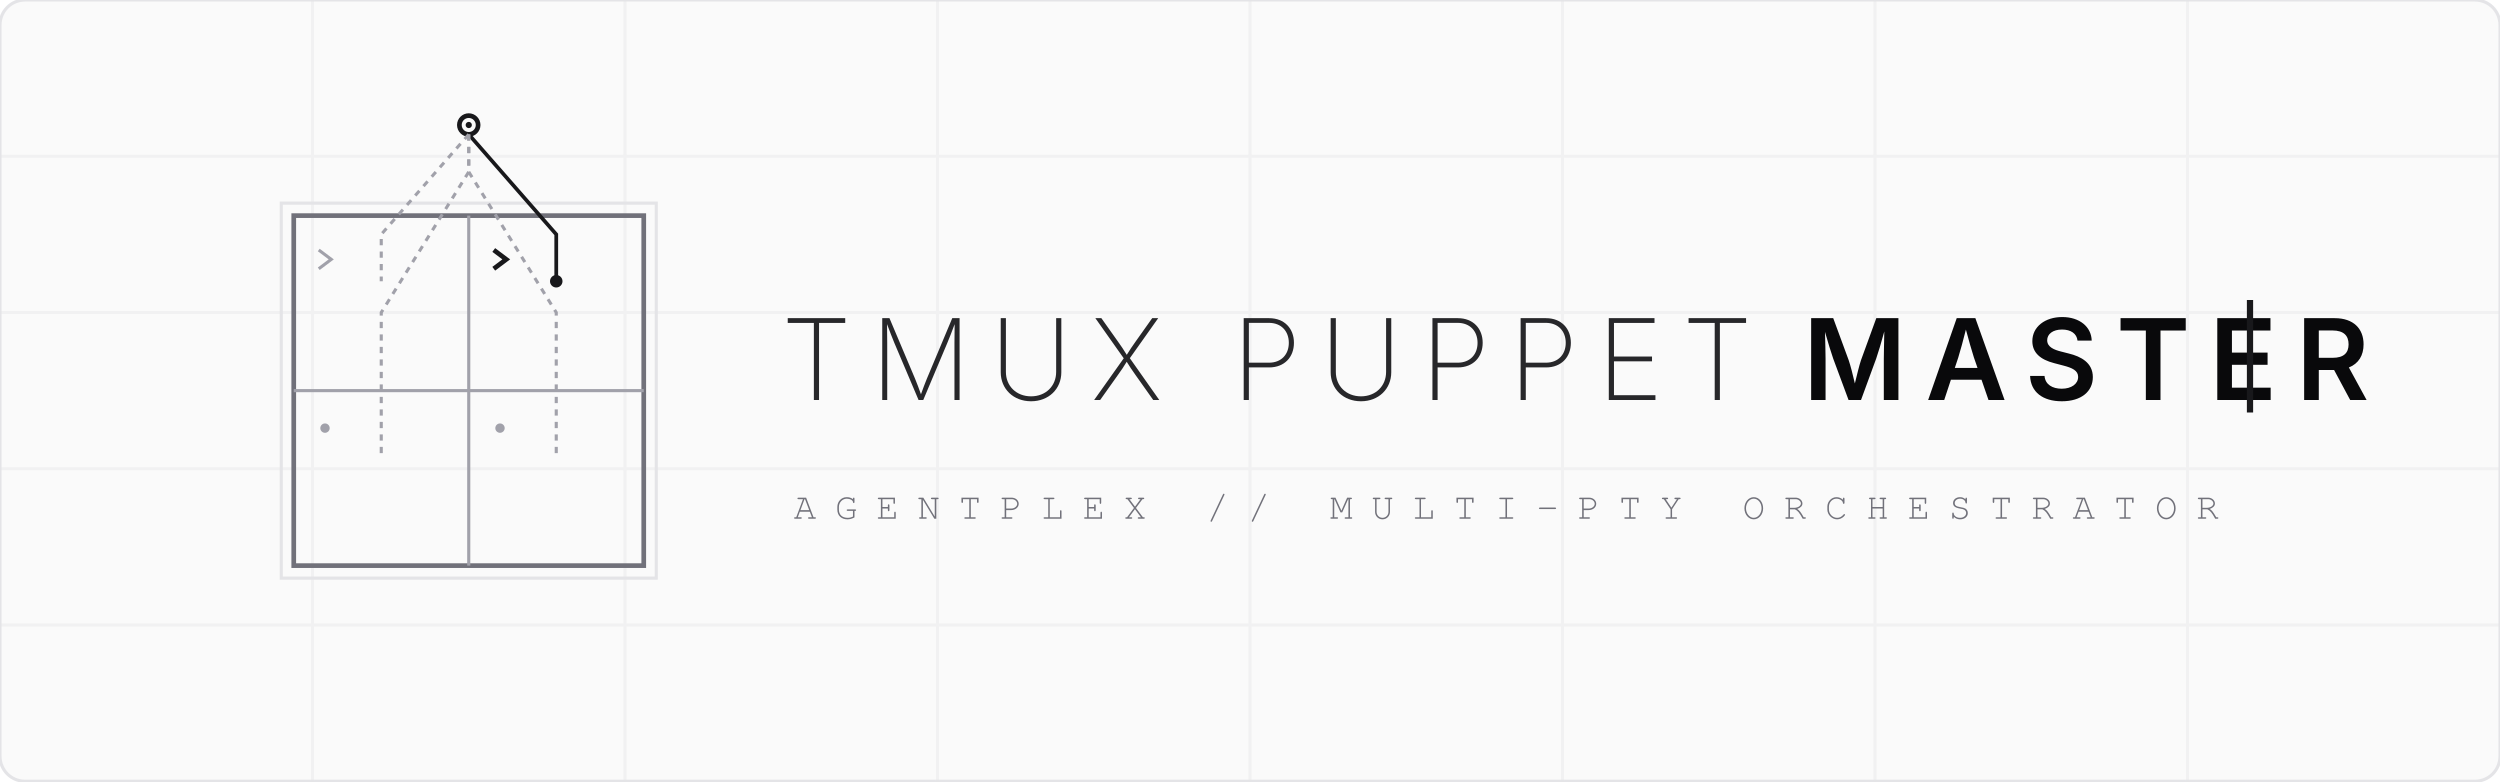
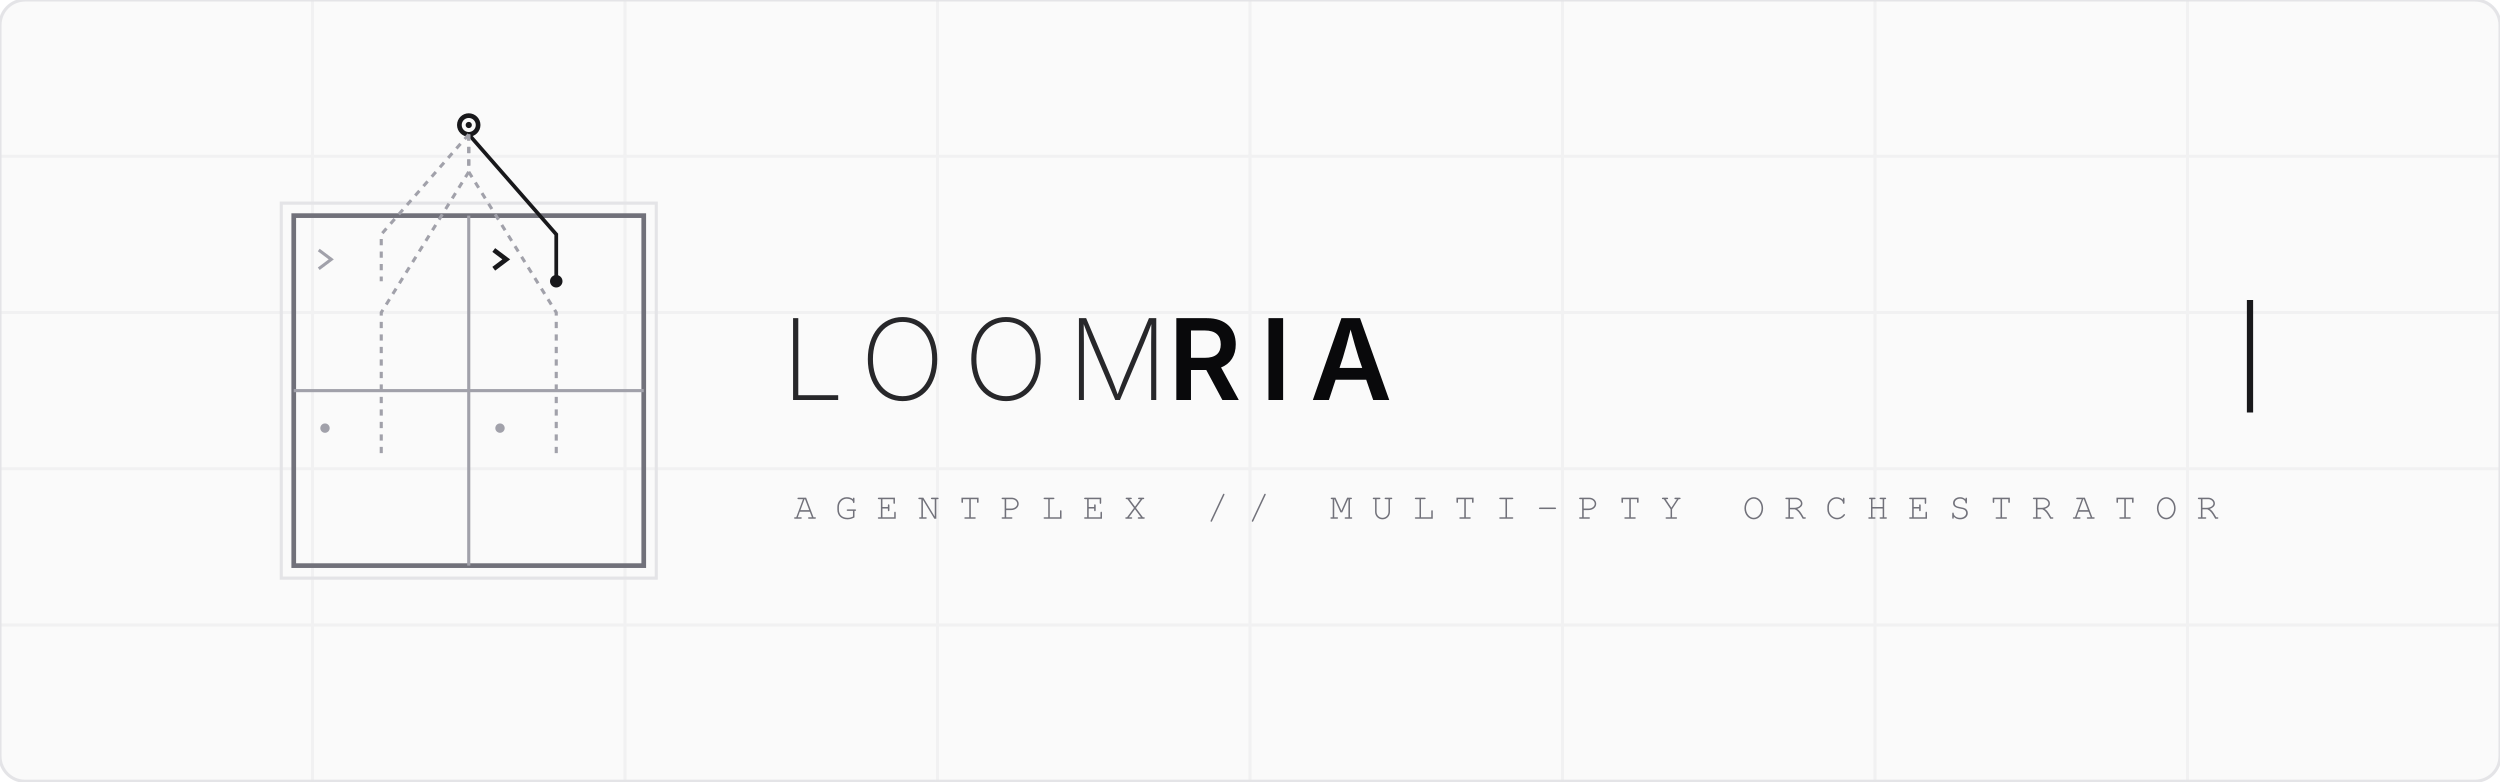
<svg xmlns="http://www.w3.org/2000/svg" viewBox="0 0 800 250" width="100%" height="100%">
  <rect width="800" height="250" rx="8" fill="#FAFAFA" stroke="#E4E4E7" stroke-width="1" />
  <g opacity="0.4" stroke="#E4E4E7" stroke-width="1">
    <path d="M 100,0 L 100,250 M 200,0 L 200,250 M 300,0 L 300,250 M 400,0 L 400,250 M 500,0 L 500,250 M 600,0 L 600,250 M 700,0 L 700,250" />
    <path d="M 0,50 L 800,50 M 0,100 L 800,100 M 0,150 L 800,150 M 0,200 L 800,200" />
  </g>
  <g transform="translate(40, 0)">
    <rect x="50" y="65" width="120" height="120" fill="none" stroke="#E4E4E7" stroke-width="1" />
    <rect x="54" y="69" width="112" height="112" fill="none" stroke="#71717A" stroke-width="1.5" />
    <line x1="110" y1="69" x2="110" y2="181" stroke="#A1A1AA" stroke-width="1" />
    <line x1="54" y1="125" x2="166" y2="125" stroke="#A1A1AA" stroke-width="1" />
    <circle cx="110" cy="40" r="3" fill="none" stroke="#18181B" stroke-width="1.5" />
    <circle cx="110" cy="40" r="1" fill="#18181B" />
    <path d="M 110,43 L 82,75 L 82,90" fill="none" stroke="#A1A1AA" stroke-width="1" stroke-dasharray="2,2" />
    <path d="M 110,43 L 138,75 L 138,90" fill="none" stroke="#18181B" stroke-width="1.2" />
    <circle cx="138" cy="90" r="2" fill="#18181B" />
    <path d="M 110,43 L 110,55 L 82,100 L 82,145" fill="none" stroke="#A1A1AA" stroke-width="1" stroke-dasharray="2,2" />
    <path d="M 110,43 L 110,55 L 138,100 L 138,145" fill="none" stroke="#A1A1AA" stroke-width="1" stroke-dasharray="2,2" />
    <path d="M 62,80 L 66,83 L 62,86" fill="none" stroke="#A1A1AA" stroke-width="1" />
    <path d="M 118,80 L 122,83 L 118,86" fill="none" stroke="#18181B" stroke-width="1.5" />
    <circle cx="64" cy="137" r="1.5" fill="#A1A1AA" />
    <circle cx="120" cy="137" r="1.5" fill="#A1A1AA" />
  </g>
  <text x="250" y="128" font-family="system-ui, -apple-system, sans-serif" font-weight="200" font-size="36" fill="#27272A" letter-spacing="6">
-     TMUX PUPPET <tspan font-weight="600" fill="#09090B">MASTER</tspan>
+     LOOM<tspan font-weight="600" fill="#09090B">RIA</tspan>
  </text>
  <line x1="720" y1="96" x2="720" y2="132" stroke="#18181B" stroke-width="2" />
  <text x="254" y="166" font-family="monospace, Courier" font-weight="normal" font-size="12" fill="#71717A" letter-spacing="6">
    AGENTPLEX // MULTI-PTY ORCHESTRATOR
  </text>
</svg>
